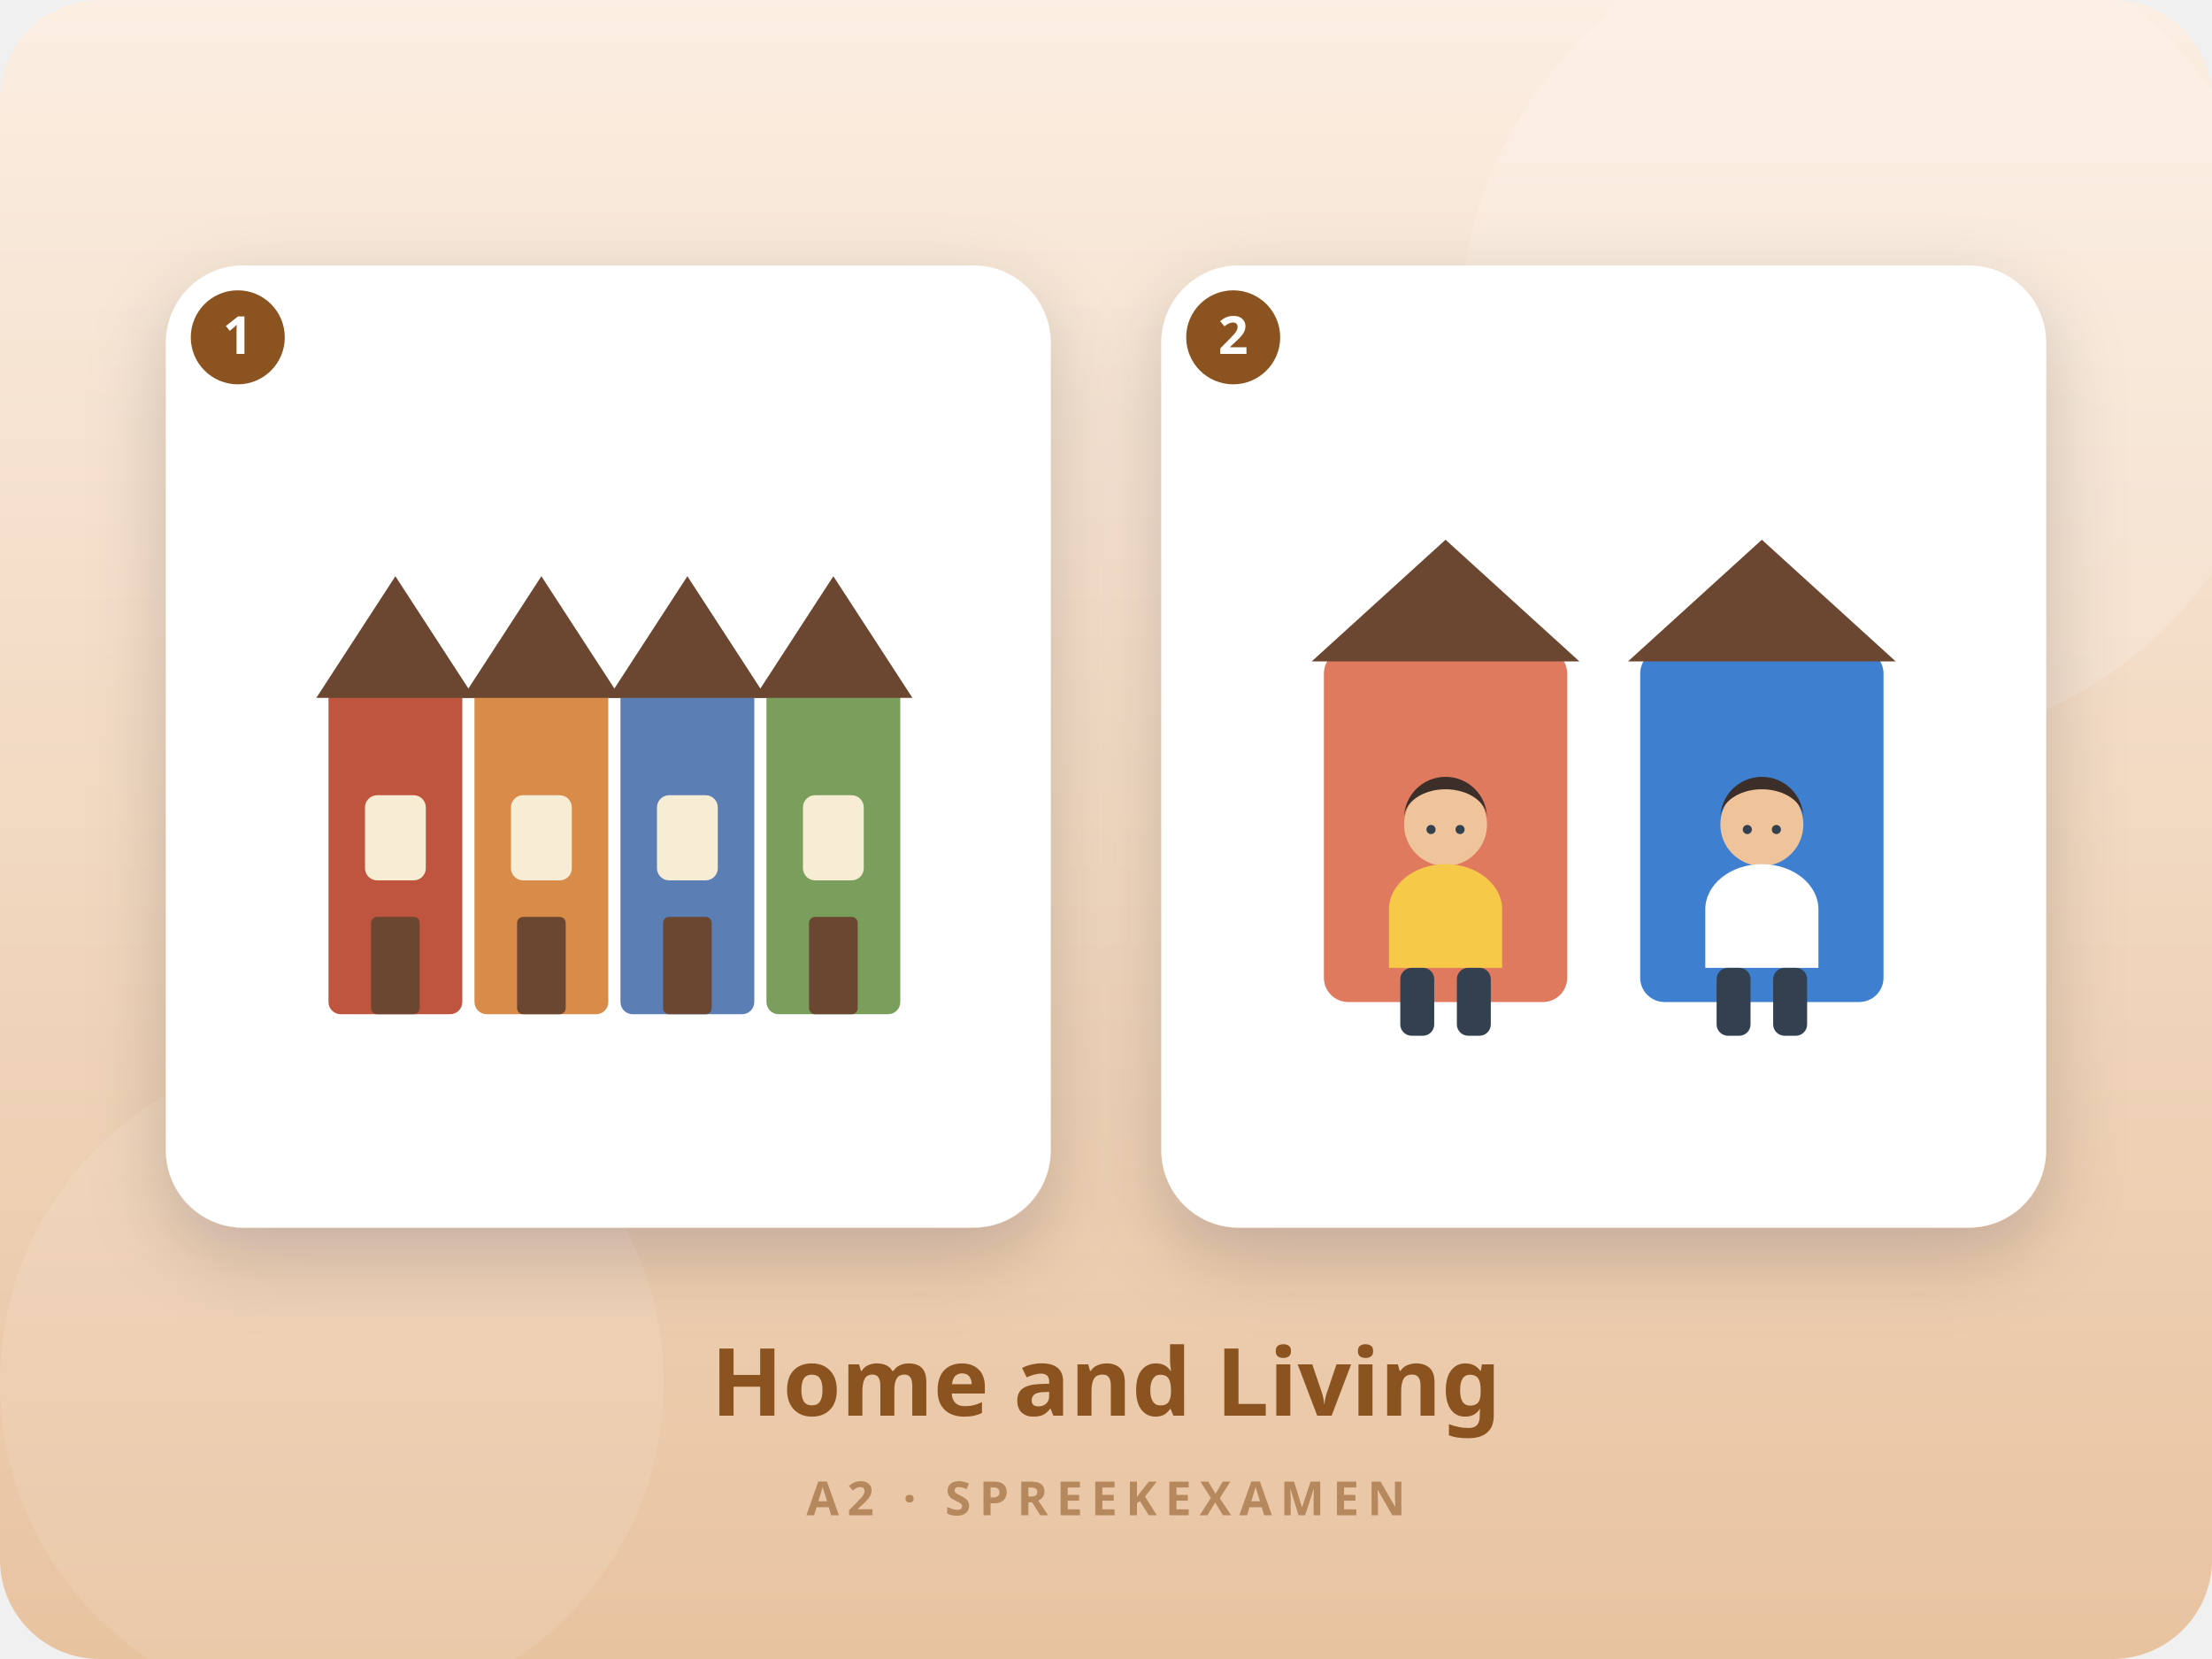
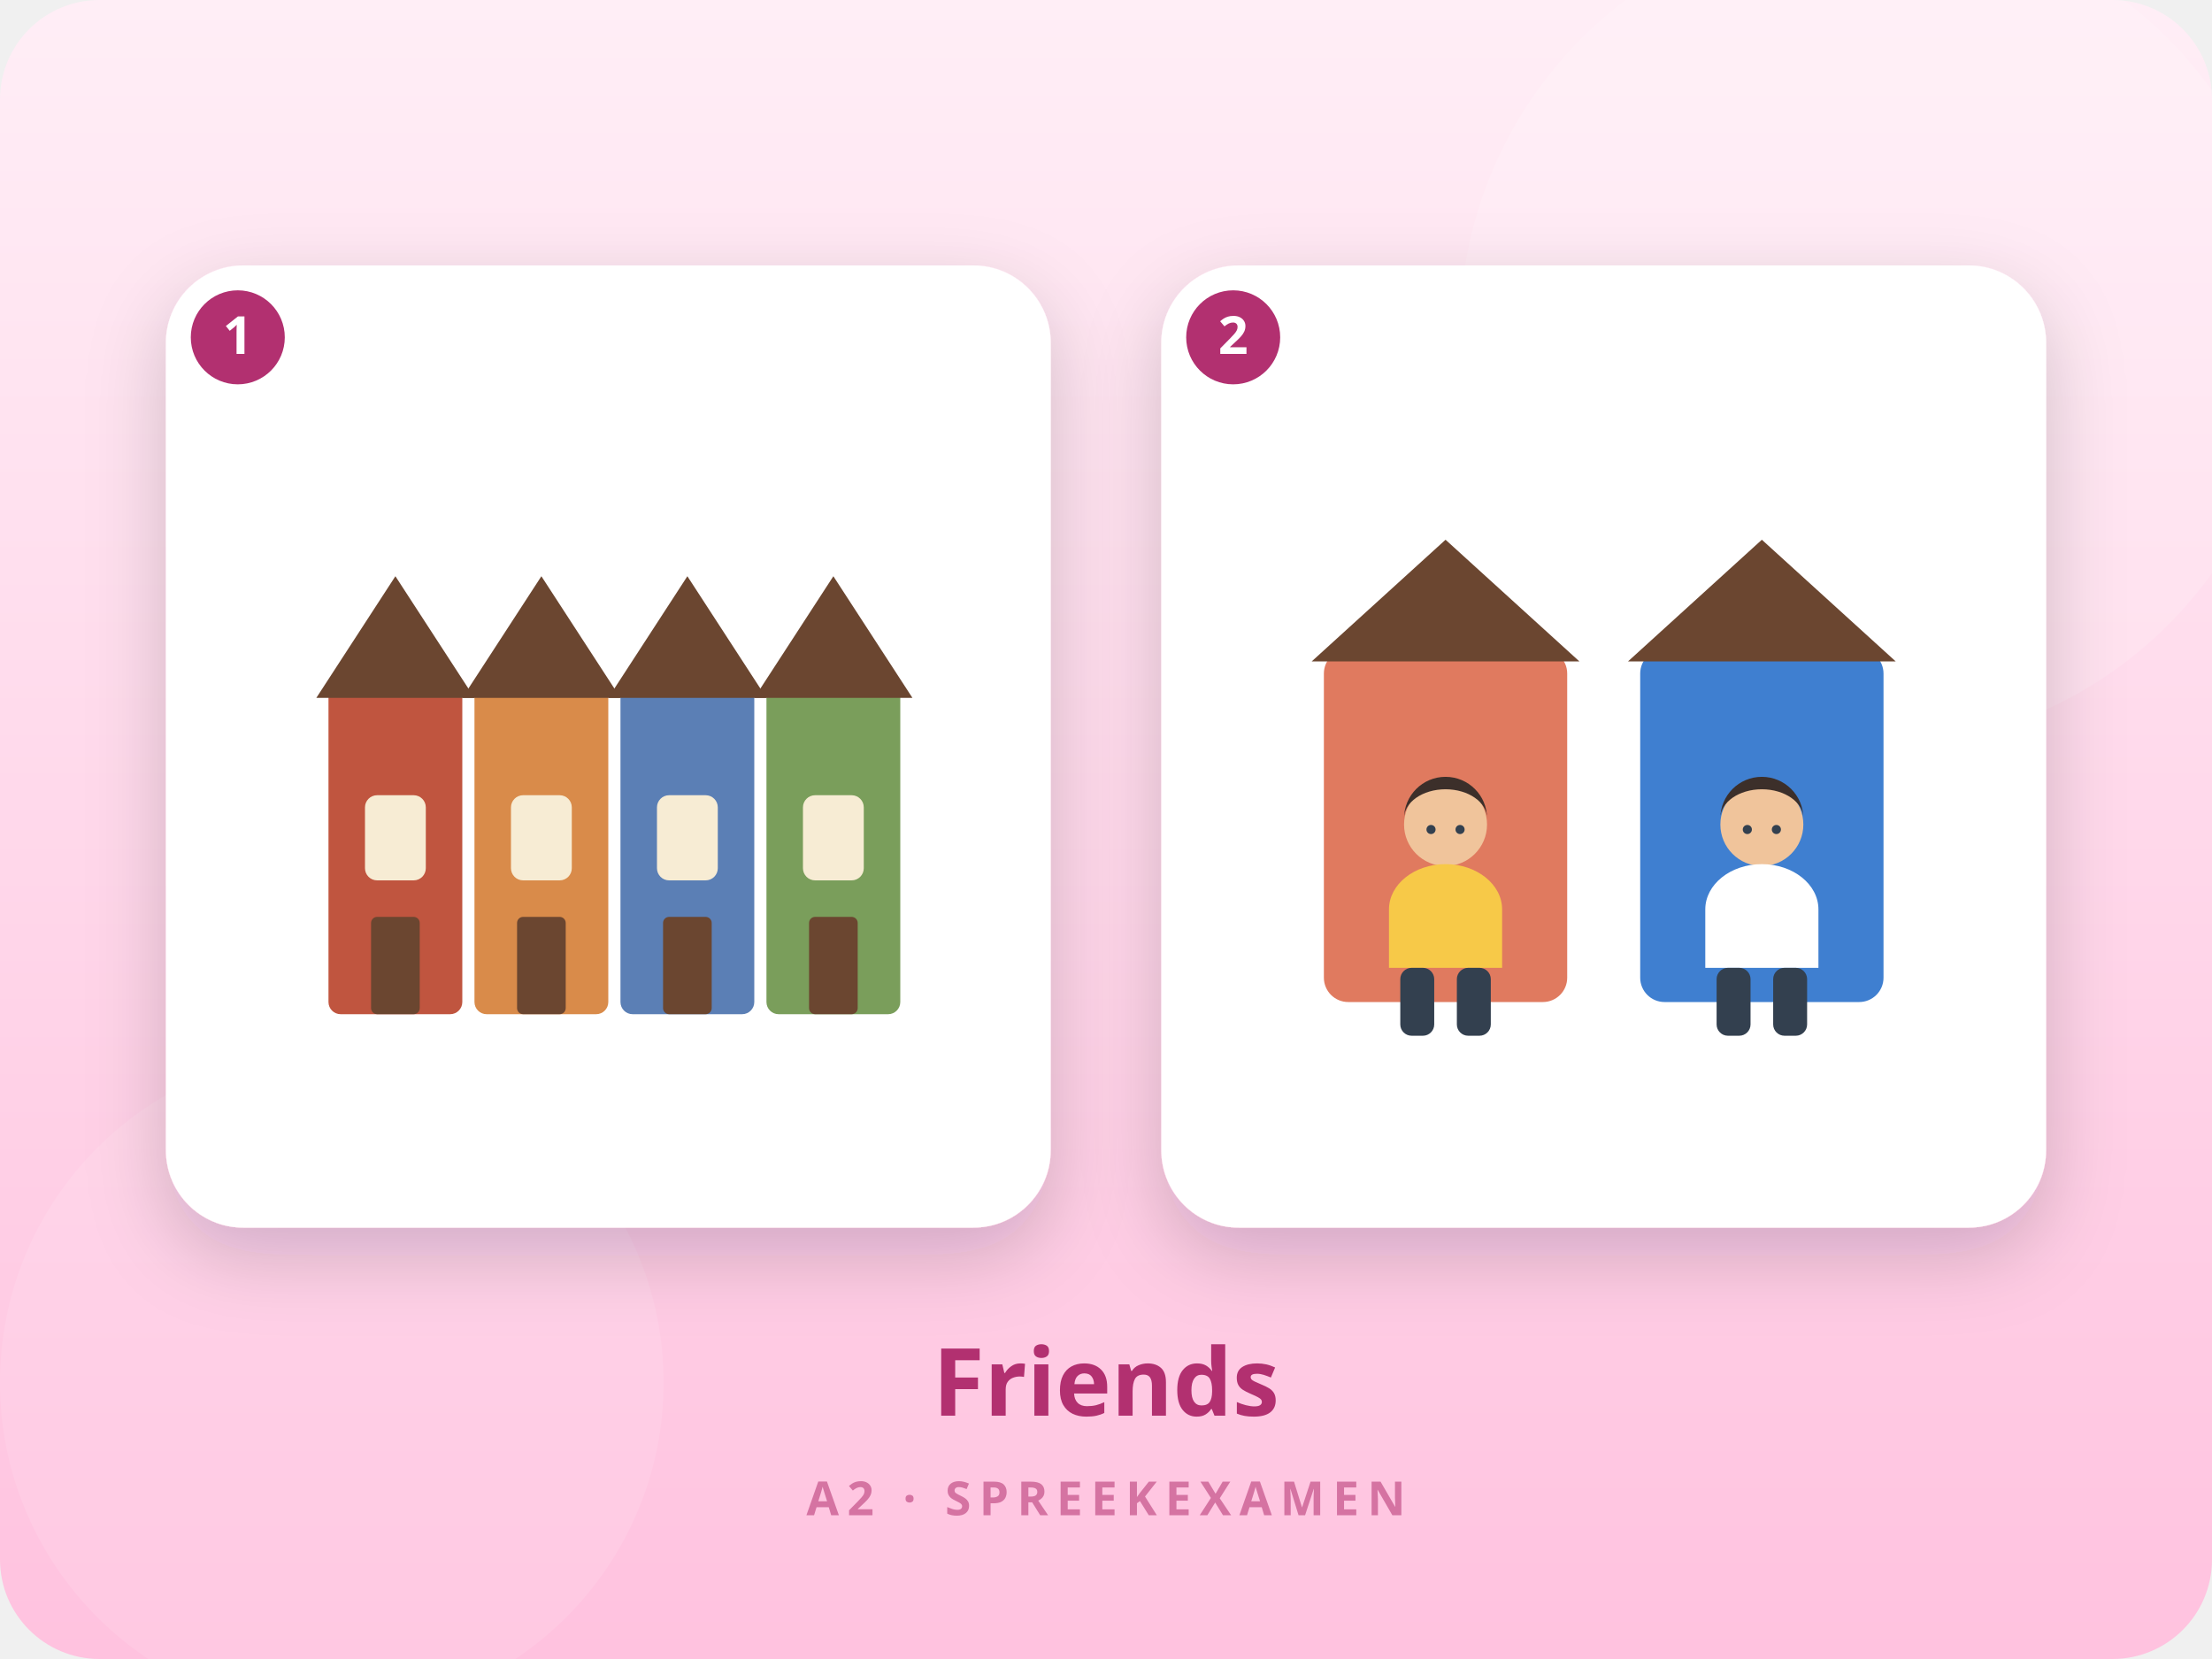
<svg xmlns="http://www.w3.org/2000/svg" viewBox="0 0 800 600" width="800" height="600" font-family="'Segoe UI',system-ui,-apple-system,sans-serif">
  <defs>
    <linearGradient id="bg767" x1="0" y1="0" x2="0" y2="1">
-       <stop offset="0" stop-color="#fbeee2" />
-       <stop offset="1" stop-color="#e8c3a0" />
+       <stop offset="0" stop-color="#ffeef6" />
+       <stop offset="1" stop-color="#ffc2df" />
    </linearGradient>
    <filter id="sh767" x="-30%" y="-30%" width="160%" height="160%">
      <feDropShadow dx="0" dy="10" stdDeviation="14" flood-color="#0b1220" flood-opacity="0.18" />
    </filter>
  </defs>
  <rect width="800" height="600" rx="36" fill="url(#bg767)" />
  <circle cx="678" cy="120" r="150" fill="#ffffff" opacity="0.14" />
  <circle cx="120" cy="500" r="120" fill="#ffffff" opacity="0.10" />
  <g filter="url(#sh767)">
    <rect x="60" y="96" width="320" height="348" rx="28" fill="#ffffff" />
  </g>
  <g transform="translate(110.0,160.0) scale(2.2)">
    <rect x="4" y="40" width="22" height="54" rx="2" fill="#c0553f" />
    <polygon points="2,42 15,22 28,42" fill="#6b4630" />
    <rect x="10" y="58" width="10" height="14" rx="2" fill="#f7ecd4" />
    <rect x="11" y="78" width="8" height="16" rx="1" fill="#6b4630" />
    <rect x="28" y="40" width="22" height="54" rx="2" fill="#d98b4a" />
    <polygon points="26,42 39,22 52,42" fill="#6b4630" />
    <rect x="34" y="58" width="10" height="14" rx="2" fill="#f7ecd4" />
    <rect x="35" y="78" width="8" height="16" rx="1" fill="#6b4630" />
    <rect x="52" y="40" width="22" height="54" rx="2" fill="#5b7fb5" />
    <polygon points="50,42 63,22 76,42" fill="#6b4630" />
    <rect x="58" y="58" width="10" height="14" rx="2" fill="#f7ecd4" />
    <rect x="59" y="78" width="8" height="16" rx="1" fill="#6b4630" />
    <rect x="76" y="40" width="22" height="54" rx="2" fill="#7a9e5b" />
    <polygon points="74,42 87,22 100,42" fill="#6b4630" />
    <rect x="82" y="58" width="10" height="14" rx="2" fill="#f7ecd4" />
    <rect x="83" y="78" width="8" height="16" rx="1" fill="#6b4630" />
  </g>
-   <circle cx="86" cy="122" r="17" fill="#8a5320" />
+   <circle cx="86" cy="122" r="17" fill="#b23070" />
  <text x="86" y="128" text-anchor="middle" font-size="19" font-weight="800" fill="#ffffff">1</text>
  <g filter="url(#sh767)">
    <rect x="420" y="96" width="320" height="348" rx="28" fill="#ffffff" />
  </g>
  <g transform="translate(470.0,160.0) scale(2.2)">
    <rect x="4" y="34" width="40" height="58" rx="4" fill="#e07a5f" />
    <polygon points="2,36 24,16 46,36" fill="#6b4630" />
    <rect x="56" y="34" width="40" height="58" rx="4" fill="#3f7fd0" />
    <polygon points="54,36 76,16 98,36" fill="#6b4630" />
    <circle cx="24" cy="62.82" r="6.82" fill="#f0c49b" />
    <path d="M 17.18 61.797 a 6.82 6.82 0 0 1 13.64 0 a 6.82 4.774 0 0 0 -13.64 0 Z" fill="#3c2f2a" />
    <circle cx="21.613" cy="63.638" r="0.75" fill="#33404f" />
    <circle cx="26.387" cy="63.638" r="0.75" fill="#33404f" />
    <path d="M 14.7 86.38 L 14.7 76.77 a 9.3 7.44 0 0 1 18.6 0 L 33.3 86.38 Z" fill="#f7c948" />
    <rect x="16.56" y="86.38" width="5.58" height="11.16" rx="1.86" fill="#33404f" />
    <rect x="25.86" y="86.38" width="5.58" height="11.16" rx="1.86" fill="#33404f" />
    <circle cx="76" cy="62.82" r="6.82" fill="#f0c49b" />
    <path d="M 69.18 61.797 a 6.82 6.82 0 0 1 13.64 0 a 6.82 4.774 0 0 0 -13.64 0 Z" fill="#3c2f2a" />
    <circle cx="73.613" cy="63.638" r="0.75" fill="#33404f" />
    <circle cx="78.387" cy="63.638" r="0.75" fill="#33404f" />
    <path d="M 66.7 86.38 L 66.7 76.77 a 9.3 7.44 0 0 1 18.6 0 L 85.3 86.38 Z" fill="#ffffff" />
    <rect x="68.56" y="86.38" width="5.58" height="11.16" rx="1.86" fill="#33404f" />
    <rect x="77.86" y="86.38" width="5.58" height="11.16" rx="1.86" fill="#33404f" />
  </g>
-   <circle cx="446" cy="122" r="17" fill="#8a5320" />
+   <circle cx="446" cy="122" r="17" fill="#b23070" />
  <text x="446" y="128" text-anchor="middle" font-size="19" font-weight="800" fill="#ffffff">2</text>
-   <text x="400" y="512" text-anchor="middle" font-size="34" font-weight="800" fill="#8a5320">Home and Living</text>
-   <text x="400" y="548" text-anchor="middle" font-size="17" font-weight="600" letter-spacing="3" fill="#8a5320" opacity="0.55">A2 · SPREEKEXAMEN</text>
+   <text x="400" y="512" text-anchor="middle" font-size="34" font-weight="800" fill="#b23070">Friends</text>
+   <text x="400" y="548" text-anchor="middle" font-size="17" font-weight="600" letter-spacing="3" fill="#b23070" opacity="0.55">A2 · SPREEKEXAMEN</text>
</svg>
